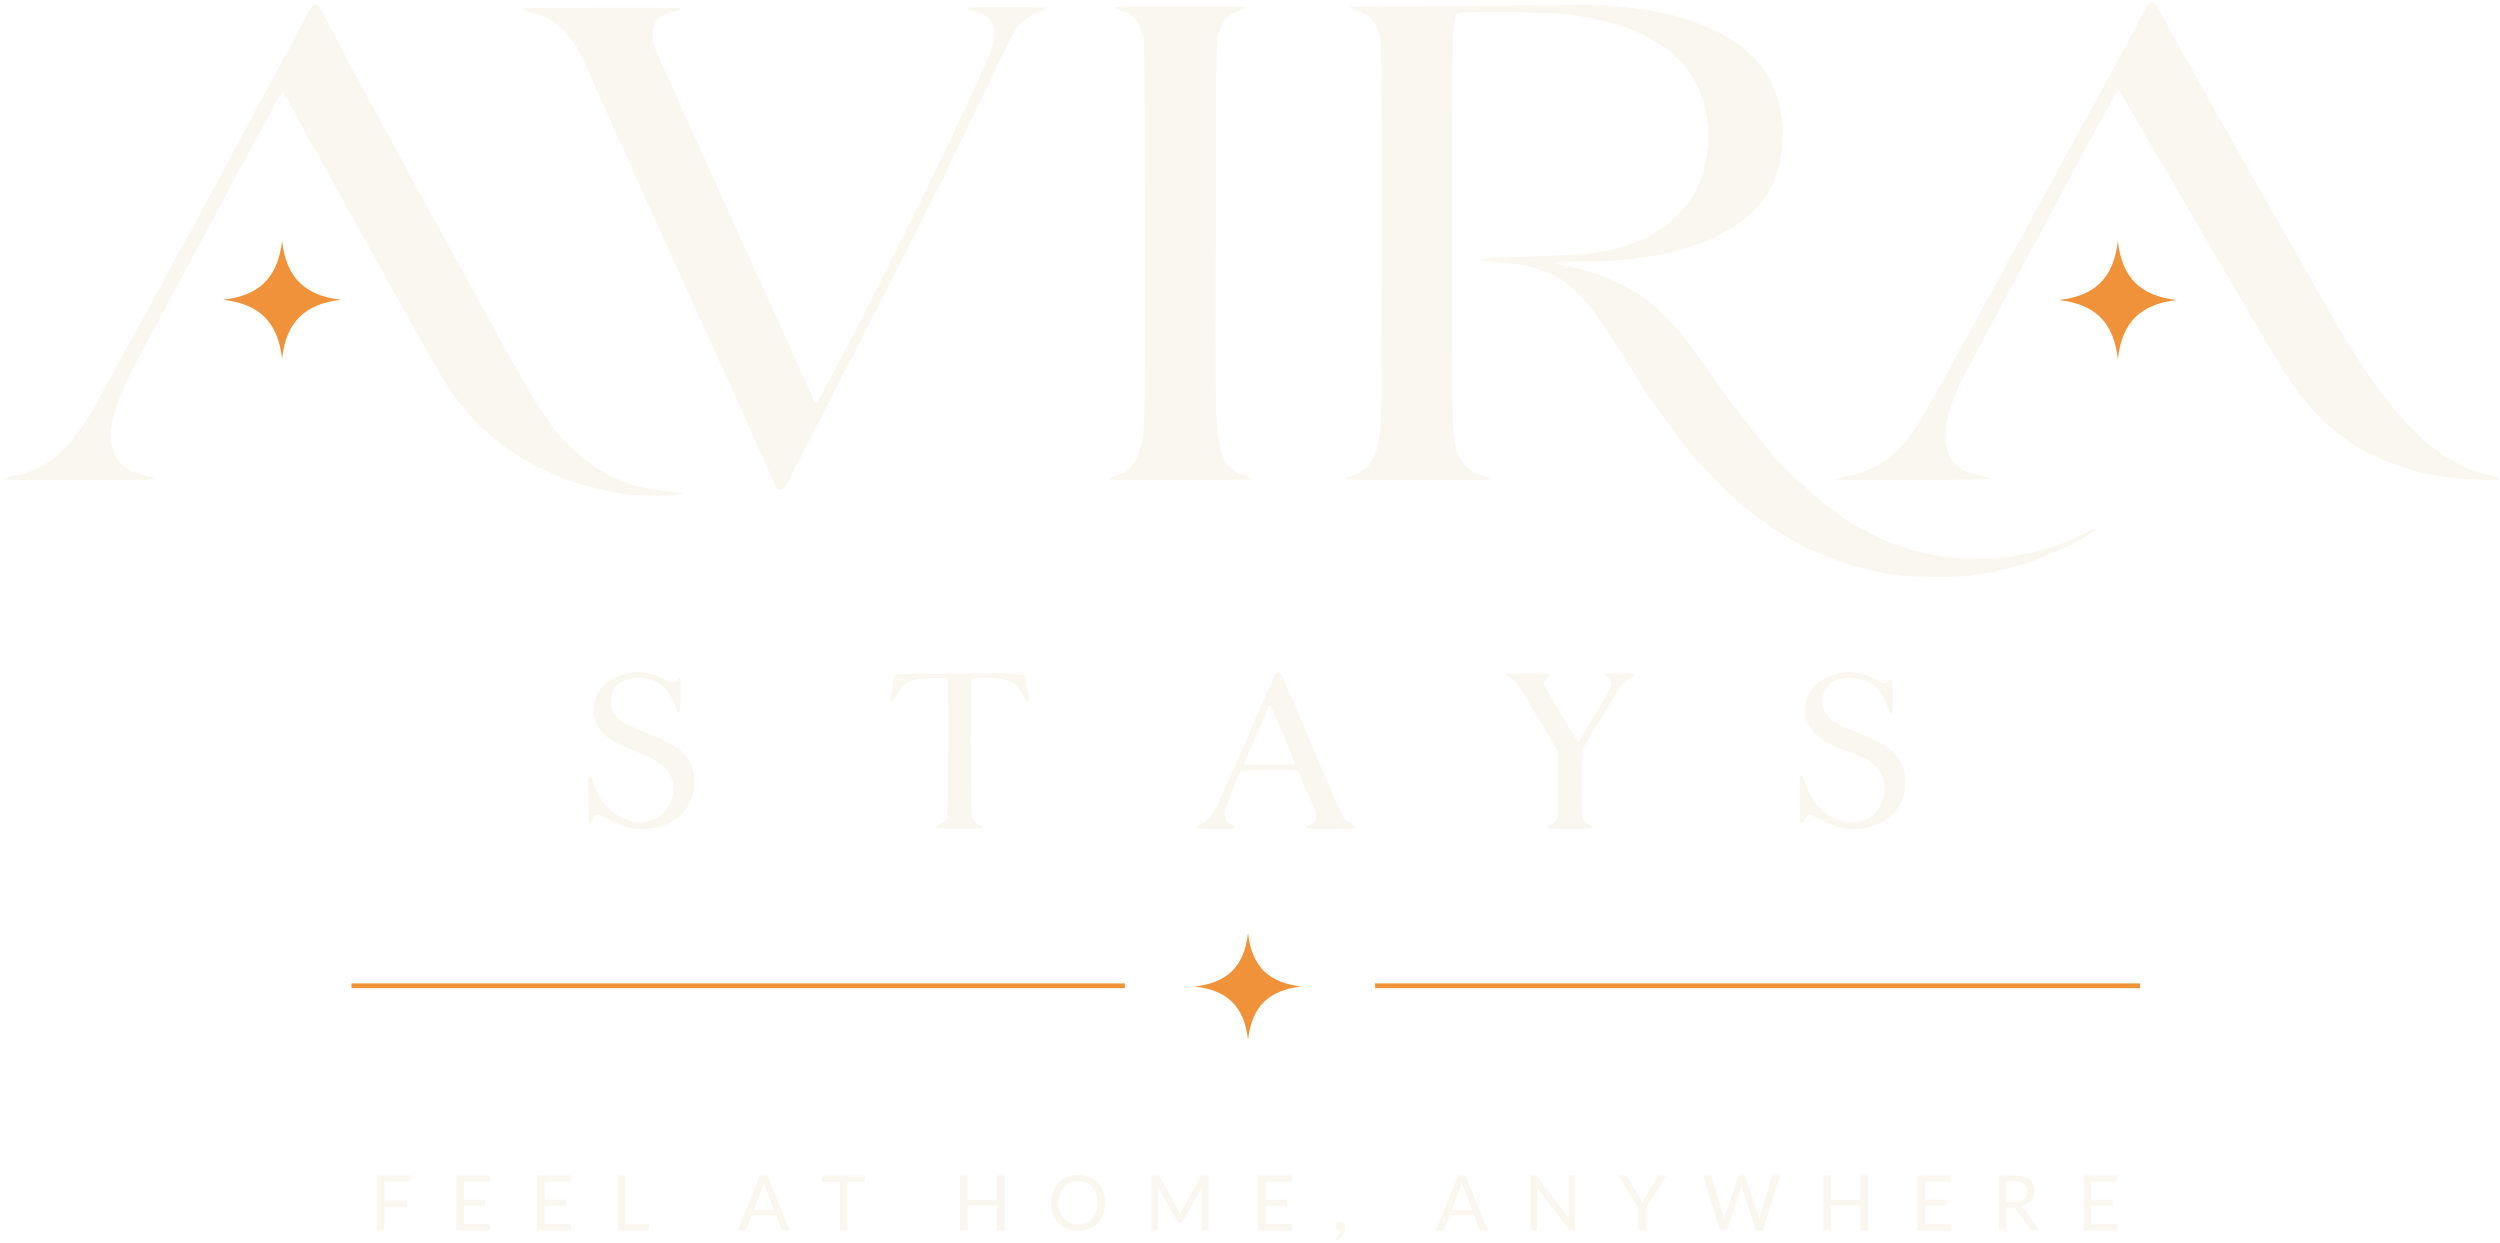
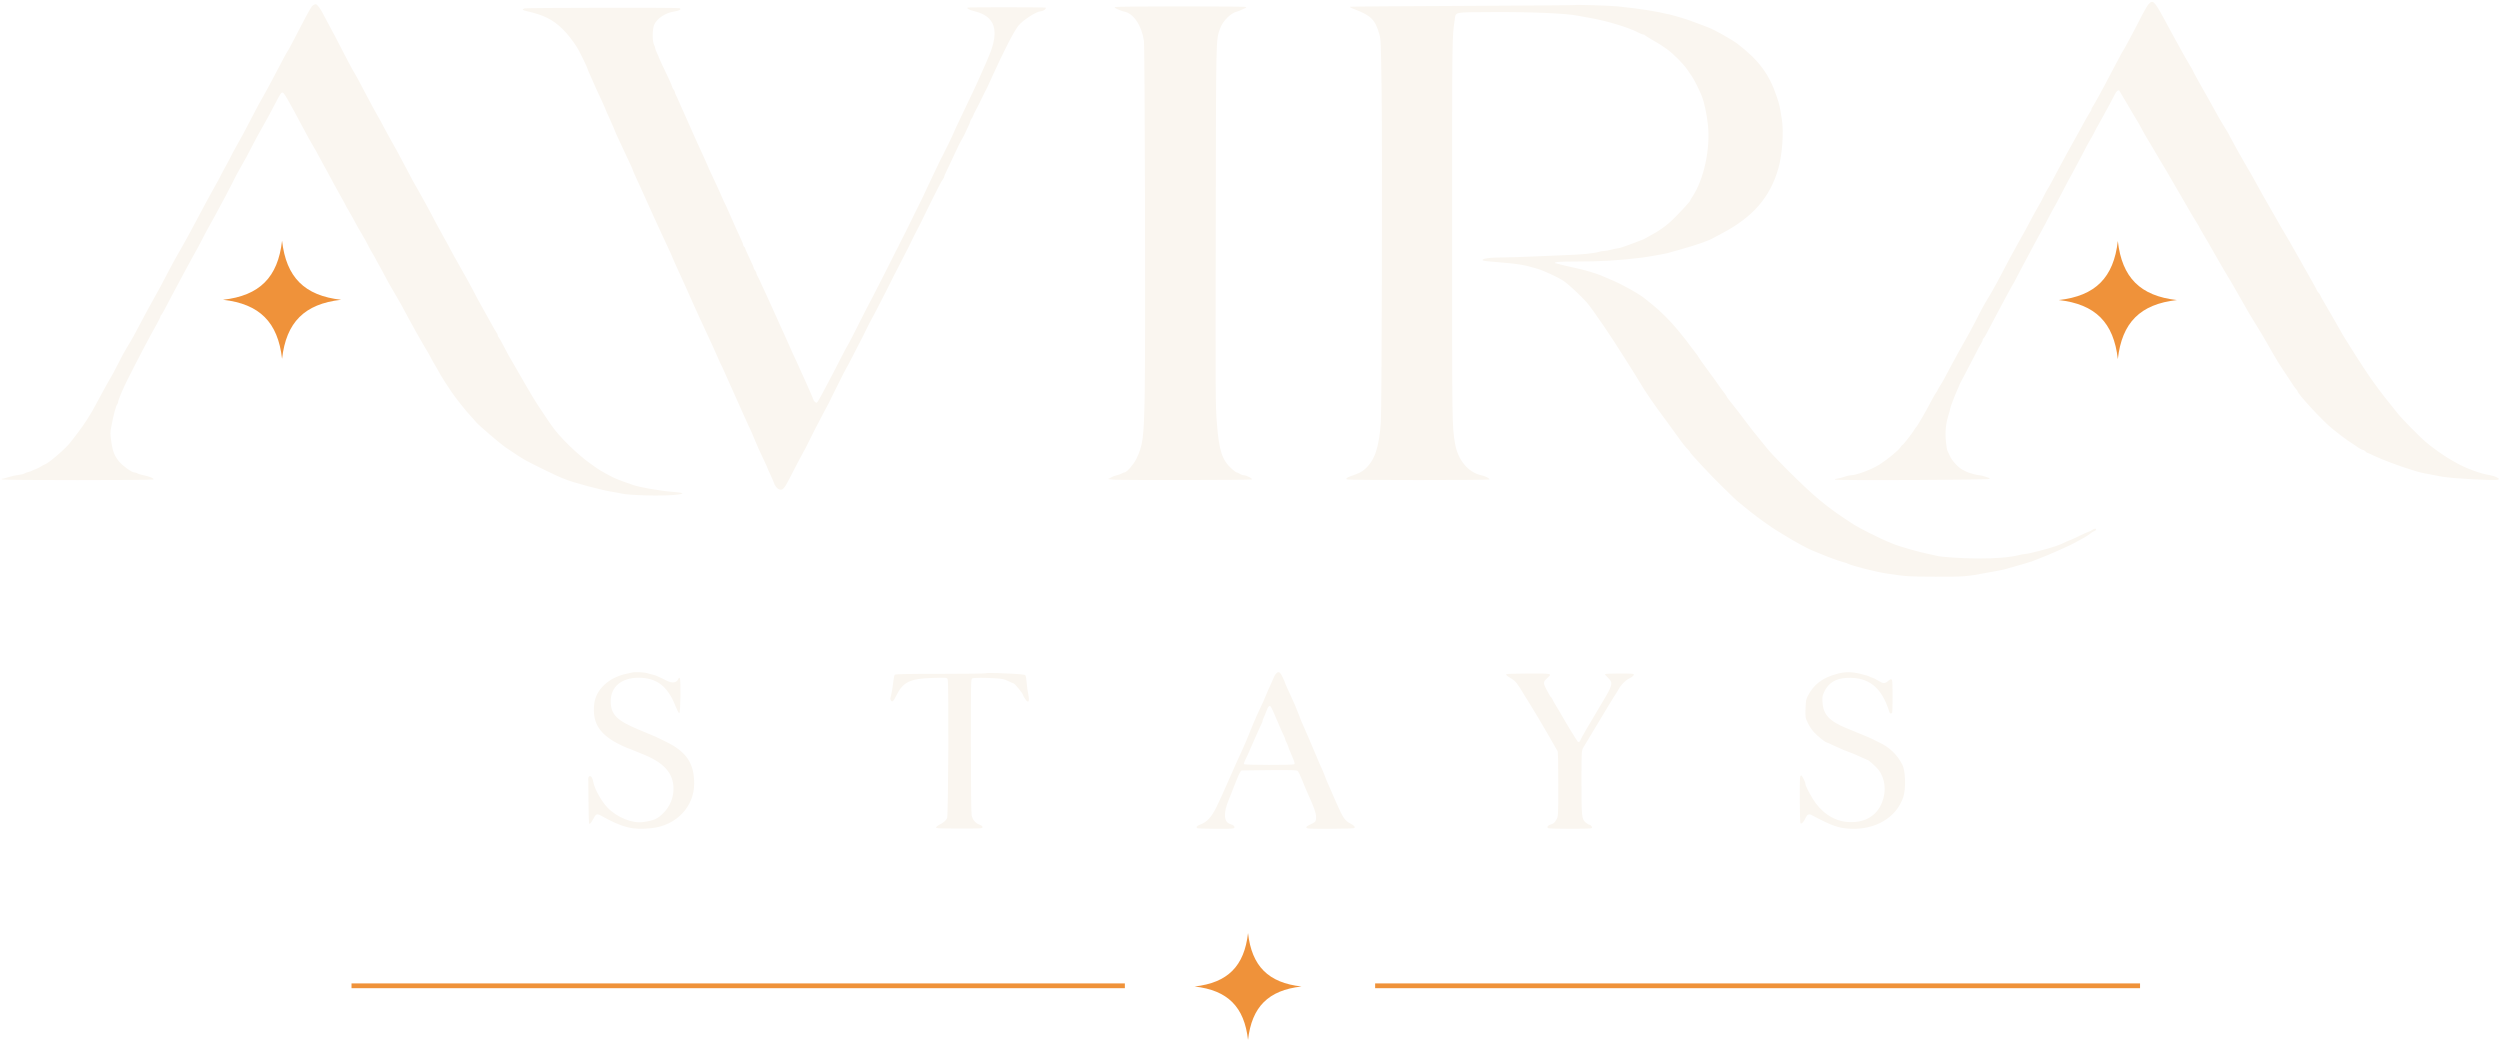
- <svg xmlns="http://www.w3.org/2000/svg" viewBox="183 440 889 442" role="img" aria-label="Avira Stays — feel at home, anywhere">
+ <svg xmlns="http://www.w3.org/2000/svg" viewBox="183 440 889 371" role="img" aria-label="Avira Stays">
  <g fill="#FAF6F0">
    <g transform="translate(170,425) scale(0.25)">
      <g transform="translate(0,960) scale(0.1,-0.1)">
        <path d="M31082 8941 c-15 -16 -54 -81 -87 -145 -33 -64 -74 -143 -90 -174 -17 -31 -61 -115 -99 -187 -38 -71 -76 -141 -86 -155 -9 -14 -24 -38 -32 -55 -21 -42 -93 -176 -138 -260 -21 -38 -66 -124 -100 -190 -35 -66 -67 -125 -71 -131 -5 -6 -25 -42 -45 -80 -20 -38 -43 -76 -50 -85 -8 -8 -14 -22 -14 -31 0 -8 -8 -26 -18 -39 -17 -21 -110 -186 -164 -289 -10 -19 -29 -53 -42 -75 -12 -22 -40 -71 -61 -110 -21 -38 -50 -91 -64 -116 -41 -74 -161 -297 -208 -388 -25 -47 -52 -96 -62 -110 -10 -14 -35 -60 -55 -101 -21 -41 -42 -82 -46 -90 -37 -62 -131 -232 -147 -265 -22 -46 -48 -93 -203 -370 -61 -110 -127 -231 -146 -270 -19 -38 -47 -92 -63 -120 -15 -27 -49 -90 -75 -140 -42 -79 -118 -209 -165 -285 -19 -30 -51 -92 -134 -255 -33 -66 -103 -194 -155 -285 -52 -91 -135 -241 -185 -335 -118 -224 -123 -232 -157 -285 -16 -25 -35 -56 -40 -70 -6 -14 -17 -32 -25 -40 -7 -8 -43 -73 -80 -143 -65 -126 -188 -336 -203 -347 -4 -3 -14 -17 -22 -32 -26 -45 -160 -218 -170 -218 -5 0 -15 -11 -22 -24 -25 -45 -181 -175 -303 -253 -113 -72 -331 -153 -409 -153 -17 0 -54 -9 -82 -19 -28 -11 -75 -23 -104 -27 -37 -5 -48 -9 -37 -16 26 -14 2190 -5 2195 10 2 6 2 12 0 12 -2 0 -28 9 -58 20 -30 11 -68 20 -85 20 -31 0 -155 34 -190 53 -11 6 -33 17 -49 25 -61 31 -152 130 -180 195 -15 34 -32 71 -38 81 -5 11 -15 71 -20 134 -12 134 -1 245 37 367 14 44 25 86 25 94 0 17 72 203 106 277 13 28 24 54 24 58 0 4 29 60 65 126 36 66 102 193 147 282 45 90 90 174 100 187 10 13 18 32 18 41 0 10 7 23 15 30 9 7 26 34 38 59 23 45 85 163 164 311 22 41 78 145 123 230 46 85 94 172 107 192 12 21 23 40 23 43 0 3 37 73 82 157 104 193 109 203 190 356 37 70 85 159 107 197 22 39 59 108 82 155 24 47 53 101 64 120 12 19 53 94 90 165 135 258 154 295 198 372 24 43 84 155 132 248 48 94 97 186 109 205 33 54 54 92 71 128 8 18 36 70 62 115 25 45 54 98 65 117 10 19 46 85 79 145 33 61 69 129 80 152 22 48 53 71 66 51 4 -7 14 -25 23 -40 8 -15 51 -87 95 -160 44 -73 82 -137 84 -143 2 -5 18 -32 36 -60 18 -27 50 -84 72 -126 22 -41 47 -86 55 -100 8 -13 48 -80 89 -149 41 -69 78 -132 84 -142 5 -9 29 -49 53 -90 24 -40 57 -95 74 -123 17 -27 99 -169 183 -315 168 -293 238 -411 266 -452 11 -15 19 -30 19 -33 0 -4 26 -50 58 -103 77 -130 76 -129 203 -352 61 -107 125 -217 143 -245 17 -27 36 -57 41 -67 6 -9 66 -115 135 -235 69 -120 129 -226 135 -236 5 -9 40 -66 76 -125 92 -149 120 -196 169 -282 164 -288 164 -286 309 -503 25 -38 55 -84 67 -103 11 -19 30 -44 42 -57 12 -13 22 -27 22 -31 0 -37 376 -443 495 -534 33 -25 85 -67 116 -92 51 -40 116 -86 259 -180 25 -16 52 -30 61 -30 9 0 24 -9 34 -20 10 -11 22 -20 26 -20 5 0 56 -22 113 -50 98 -47 358 -144 491 -184 33 -10 72 -23 88 -28 37 -14 161 -40 372 -78 148 -27 751 -59 794 -43 24 10 24 10 -12 32 -20 12 -63 26 -94 31 -137 20 -354 100 -493 181 -8 5 -28 16 -45 25 -112 62 -291 188 -395 279 -76 66 -323 317 -370 376 -25 30 -90 111 -145 180 -55 69 -120 153 -145 188 -25 35 -54 75 -66 90 -23 28 -217 318 -249 372 -24 39 -23 38 -105 167 -74 116 -74 116 -194 329 -49 87 -118 206 -153 264 -35 59 -63 111 -63 116 0 6 -9 18 -20 28 -11 10 -20 22 -20 26 0 5 -35 71 -78 146 -43 76 -112 198 -153 271 -41 73 -84 149 -96 170 -13 20 -28 48 -35 62 -7 14 -37 66 -67 115 -30 50 -63 107 -75 127 -26 46 -204 358 -216 378 -4 8 -26 47 -49 85 -22 39 -57 102 -78 141 -42 79 -105 190 -190 334 -56 95 -188 333 -211 380 -6 14 -17 34 -24 45 -75 121 -142 235 -184 314 -29 55 -162 293 -174 311 -27 44 -140 250 -140 257 0 4 -11 23 -23 42 -22 33 -142 244 -199 351 -14 25 -39 72 -58 105 -18 33 -75 139 -127 235 -140 258 -161 277 -221 211z M4973 8925 c-23 -16 -53 -68 -161 -275 -38 -74 -89 -171 -112 -215 -24 -44 -50 -93 -58 -110 -8 -16 -20 -37 -27 -45 -7 -8 -50 -87 -96 -175 -46 -88 -98 -187 -116 -220 -18 -33 -45 -85 -61 -115 -16 -30 -47 -86 -69 -125 -67 -117 -93 -164 -173 -320 -105 -202 -124 -238 -213 -396 -42 -75 -77 -139 -77 -143 0 -3 -36 -71 -80 -151 -44 -80 -80 -148 -80 -151 0 -3 -37 -71 -83 -152 -45 -81 -88 -158 -95 -172 -7 -14 -25 -47 -40 -75 -15 -27 -74 -138 -131 -245 -88 -166 -154 -287 -191 -350 -70 -120 -131 -230 -181 -326 -101 -195 -142 -271 -236 -439 -50 -88 -123 -224 -164 -302 -100 -192 -121 -230 -211 -378 -30 -49 -78 -139 -108 -200 -47 -96 -104 -200 -175 -320 -11 -19 -56 -101 -99 -182 -106 -197 -107 -199 -177 -310 -33 -53 -95 -141 -137 -195 -42 -54 -86 -111 -98 -127 -58 -81 -309 -298 -364 -316 -12 -4 -38 -18 -57 -30 -18 -13 -51 -29 -71 -36 -20 -7 -46 -18 -57 -25 -11 -6 -36 -15 -55 -19 -19 -4 -44 -13 -55 -21 -11 -7 -49 -16 -85 -20 -36 -4 -98 -17 -138 -30 -40 -13 -80 -24 -90 -24 -15 0 -15 -2 -2 -10 19 -12 2131 -12 2151 0 18 12 -59 45 -143 61 -35 7 -72 18 -83 26 -11 7 -31 13 -45 13 -35 0 -160 90 -214 153 -66 78 -94 147 -113 286 -16 114 -16 125 1 218 28 154 67 298 85 316 6 6 11 19 11 28 0 27 65 183 134 319 141 282 321 623 422 802 24 42 44 83 44 91 0 8 6 20 13 26 8 6 40 61 71 123 32 62 69 133 83 158 32 59 119 220 155 290 16 30 40 75 54 100 14 25 45 81 68 125 24 44 52 94 62 112 11 17 50 91 88 165 37 73 79 151 92 173 12 22 26 47 30 55 4 8 30 55 58 104 53 93 265 495 292 555 8 18 40 75 69 127 68 117 118 210 186 344 29 58 93 175 142 260 49 84 122 220 163 301 41 80 82 154 92 163 30 26 35 18 177 -239 39 -71 105 -193 145 -270 40 -77 99 -183 131 -236 31 -52 64 -111 73 -130 9 -19 32 -61 51 -94 19 -33 52 -94 74 -135 50 -96 228 -420 241 -440 6 -8 18 -31 26 -50 9 -19 24 -46 34 -60 9 -14 40 -68 68 -120 56 -107 99 -181 144 -255 17 -27 52 -92 78 -143 26 -51 52 -98 58 -105 5 -6 28 -48 51 -91 23 -44 45 -84 50 -90 4 -6 38 -69 76 -141 37 -71 76 -142 86 -156 10 -15 23 -37 29 -50 6 -13 24 -44 40 -69 28 -45 109 -189 181 -327 62 -116 177 -321 239 -424 32 -53 66 -111 75 -130 8 -19 26 -50 38 -70 29 -49 85 -145 108 -189 19 -35 70 -113 160 -247 57 -83 196 -259 266 -333 28 -30 61 -67 72 -82 31 -39 342 -306 417 -358 110 -76 239 -160 289 -187 108 -60 507 -253 521 -253 3 0 20 -6 37 -14 104 -47 548 -165 700 -186 39 -6 88 -15 107 -20 97 -25 553 -38 749 -20 166 15 154 31 -34 45 -166 12 -488 70 -560 100 -16 7 -55 20 -85 30 -57 18 -184 69 -210 85 -8 5 -46 25 -85 45 -38 20 -95 54 -125 75 -30 22 -66 48 -80 57 -189 130 -464 399 -569 557 -9 13 -34 50 -56 81 -22 32 -49 72 -60 90 -11 18 -35 55 -54 81 -18 27 -60 92 -91 144 -49 81 -90 151 -230 395 -9 17 -32 56 -51 88 -69 117 -78 134 -135 245 -32 62 -64 118 -71 124 -7 6 -13 18 -13 28 0 9 -8 28 -18 41 -10 13 -34 53 -53 89 -20 36 -69 124 -109 195 -81 143 -151 272 -175 323 -9 18 -35 68 -59 110 -210 372 -266 473 -266 477 0 3 -29 56 -64 118 -69 121 -172 312 -212 392 -14 28 -38 73 -54 100 -15 28 -39 70 -52 95 -14 25 -47 83 -73 130 -61 105 -72 125 -124 225 -23 44 -68 130 -101 190 -33 61 -70 130 -83 155 -13 25 -42 78 -66 118 -24 41 -61 108 -83 150 -67 128 -87 165 -118 217 -16 28 -48 86 -72 130 -23 44 -59 112 -80 150 -21 39 -51 95 -66 125 -73 137 -104 196 -112 205 -12 15 -156 286 -218 410 -30 61 -83 160 -116 220 -34 61 -77 142 -96 180 -44 91 -97 165 -119 165 -9 0 -26 -7 -38 -15z M22920 8928 c-3 -3 -719 -8 -1591 -12 -873 -3 -1594 -9 -1604 -12 -11 -5 8 -16 62 -36 235 -89 295 -149 354 -359 20 -70 21 -112 31 -789 11 -830 3 -4544 -11 -4730 -26 -359 -87 -538 -226 -662 -46 -41 -83 -60 -207 -103 -52 -18 -68 -33 -48 -45 18 -11 2018 -11 2025 0 8 14 -55 47 -115 60 -189 40 -337 221 -375 460 -41 256 -40 207 -40 3025 0 2787 -1 2741 37 2992 17 117 -27 108 527 111 559 4 1060 -18 1226 -52 39 -8 115 -22 170 -31 223 -37 553 -136 682 -205 30 -16 64 -30 74 -30 10 0 20 -4 23 -9 3 -5 50 -34 103 -65 132 -76 127 -74 213 -135 96 -68 243 -218 297 -301 23 -36 50 -76 61 -90 25 -33 114 -211 140 -280 34 -88 69 -254 85 -400 38 -342 -55 -778 -219 -1026 -19 -28 -34 -55 -34 -60 -1 -13 -193 -219 -277 -296 -80 -73 -171 -136 -277 -192 -38 -20 -74 -40 -80 -45 -6 -5 -29 -16 -51 -24 -22 -9 -101 -38 -175 -66 -74 -28 -144 -51 -156 -51 -11 0 -56 -9 -99 -20 -43 -11 -92 -20 -108 -20 -17 0 -44 -4 -61 -9 -83 -26 -249 -42 -508 -51 -156 -6 -373 -15 -483 -20 -110 -6 -270 -10 -355 -11 -224 0 -345 -17 -317 -45 3 -4 82 -13 174 -20 328 -26 411 -40 598 -96 103 -31 301 -124 378 -176 74 -51 245 -211 329 -306 78 -89 364 -510 534 -784 21 -35 50 -80 63 -100 31 -47 155 -246 181 -292 27 -46 62 -100 132 -202 85 -123 83 -119 223 -309 72 -97 148 -202 170 -234 49 -71 106 -142 140 -175 14 -14 25 -29 25 -33 0 -14 297 -332 437 -468 75 -74 155 -152 178 -174 22 -22 65 -60 96 -85 31 -25 98 -79 150 -121 100 -81 321 -238 379 -270 19 -11 67 -40 105 -64 130 -82 338 -195 405 -220 19 -8 69 -28 110 -45 41 -17 93 -38 115 -46 112 -42 183 -66 215 -73 19 -4 44 -12 55 -19 56 -30 402 -118 565 -142 267 -40 297 -42 680 -43 407 -1 439 1 725 55 61 11 142 26 180 33 39 7 84 17 100 23 17 5 59 17 95 27 87 23 260 75 285 85 11 5 73 29 137 54 64 25 150 61 190 80 40 19 105 48 143 64 39 17 90 42 115 56 25 14 63 35 85 46 55 28 136 78 160 100 11 10 30 21 42 24 11 4 24 13 27 21 8 22 -27 19 -57 -5 -14 -11 -31 -20 -39 -20 -7 0 -68 -27 -136 -60 -67 -33 -125 -60 -129 -60 -5 0 -28 -10 -53 -21 -68 -33 -100 -47 -150 -64 -107 -39 -403 -115 -445 -115 -17 0 -58 -7 -90 -16 -123 -32 -330 -49 -585 -48 -221 1 -540 22 -580 38 -8 3 -49 12 -90 20 -131 24 -451 114 -535 151 -16 7 -55 23 -85 35 -97 40 -403 194 -465 234 -402 260 -548 381 -965 796 -114 113 -240 247 -281 299 -41 51 -99 123 -129 160 -31 36 -64 78 -75 92 -22 29 -136 179 -208 274 -25 33 -55 71 -67 85 -56 68 -90 113 -90 120 0 4 -15 26 -32 49 -18 22 -53 70 -78 106 -25 37 -97 137 -161 223 -64 86 -122 168 -129 182 -7 14 -24 39 -38 55 -13 17 -54 71 -91 120 -36 50 -74 99 -84 110 -10 11 -50 60 -90 110 -91 112 -247 268 -351 350 -45 35 -88 70 -97 78 -73 65 -324 207 -489 276 -69 29 -138 59 -155 66 -37 17 -220 73 -278 85 -107 22 -362 83 -367 87 -18 17 61 23 295 23 360 0 603 15 935 55 71 8 336 55 370 65 19 5 107 30 195 55 212 59 400 125 453 159 8 4 62 33 120 64 446 232 694 519 810 937 53 189 75 504 48 680 -28 183 -33 209 -74 332 -107 319 -256 519 -557 749 -79 60 -322 197 -405 229 -19 7 -60 23 -90 35 -30 12 -75 28 -100 37 -25 8 -58 21 -75 28 -30 13 -218 70 -285 86 -205 50 -442 87 -760 119 -108 11 -592 25 -600 18z M16385 8900 c-17 -7 -12 -12 35 -33 30 -14 71 -28 90 -32 131 -24 246 -192 281 -412 14 -90 24 -4399 11 -5053 -12 -603 -25 -706 -120 -900 -37 -76 -137 -190 -167 -190 -9 0 -26 -7 -38 -14 -12 -8 -44 -20 -72 -26 -27 -6 -61 -19 -75 -28 -14 -9 -34 -20 -45 -23 -11 -3 25 -9 80 -12 137 -8 1935 -6 1959 3 24 8 -73 60 -113 60 -15 0 -39 9 -56 20 -16 11 -36 20 -44 20 -7 0 -36 21 -65 46 -144 130 -186 257 -217 654 -20 260 -20 317 -16 2795 4 2764 2 2649 61 2818 38 108 150 221 242 243 16 4 40 13 54 20 14 8 38 18 53 24 16 5 25 15 22 20 -8 13 -1828 12 -1860 0z M14286 8892 c-28 -6 26 -36 94 -52 295 -69 361 -275 205 -640 -20 -47 -39 -92 -42 -100 -3 -8 -24 -53 -45 -100 -22 -47 -49 -107 -60 -135 -11 -27 -51 -115 -90 -195 -38 -80 -78 -163 -88 -185 -10 -22 -52 -111 -94 -198 -42 -87 -76 -161 -76 -165 0 -8 -155 -328 -170 -352 -5 -8 -16 -28 -24 -45 -7 -16 -46 -97 -86 -180 -39 -82 -85 -179 -102 -215 -64 -139 -82 -176 -95 -200 -7 -14 -43 -86 -79 -160 -91 -188 -193 -392 -204 -410 -5 -8 -16 -31 -25 -50 -8 -19 -19 -42 -25 -50 -5 -8 -25 -46 -43 -85 -37 -76 -251 -496 -307 -604 -70 -132 -99 -188 -143 -276 -99 -199 -208 -410 -217 -420 -5 -6 -49 -89 -98 -185 -83 -163 -156 -303 -192 -368 -8 -15 -42 -78 -74 -140 -32 -62 -64 -112 -71 -112 -13 0 -45 32 -45 44 0 11 -166 385 -259 585 -4 9 -19 41 -34 71 -14 30 -40 89 -57 130 -18 41 -50 113 -72 160 -22 47 -87 189 -143 317 -57 127 -108 240 -114 250 -5 10 -31 65 -57 123 -25 58 -53 114 -60 125 -8 11 -14 27 -14 36 0 9 -9 28 -20 42 -11 14 -20 30 -20 37 0 10 -13 41 -91 206 -16 33 -29 65 -29 71 0 6 -7 16 -15 23 -8 7 -15 20 -15 29 0 10 -20 58 -43 107 -24 49 -81 175 -126 279 -45 105 -86 197 -92 205 -5 8 -12 22 -15 30 -33 76 -80 182 -119 265 -95 202 -105 223 -105 228 0 3 -21 50 -46 104 -26 54 -64 138 -86 188 -22 49 -50 112 -63 140 -13 27 -49 109 -80 180 -31 72 -60 138 -66 148 -5 10 -30 64 -54 120 -24 56 -50 116 -59 132 -9 17 -16 36 -16 43 0 8 -9 25 -20 39 -11 14 -20 32 -20 40 0 7 -23 62 -51 121 -28 59 -70 149 -95 200 -24 51 -44 96 -44 100 0 4 -12 30 -25 57 -14 28 -25 58 -25 68 0 10 -8 32 -17 50 -27 51 -25 228 4 289 40 86 159 165 277 183 79 12 117 35 80 49 -24 9 -2166 6 -2200 -3 -44 -11 -35 -25 26 -39 247 -56 372 -119 511 -254 73 -71 154 -176 213 -272 35 -59 146 -287 146 -302 0 -4 8 -26 19 -48 10 -23 35 -79 56 -126 43 -100 57 -130 123 -270 27 -58 53 -116 57 -130 4 -14 28 -68 53 -120 24 -52 50 -111 58 -132 7 -20 24 -60 37 -90 14 -29 55 -118 92 -198 37 -80 85 -182 106 -227 22 -46 39 -86 39 -89 0 -4 9 -28 21 -53 12 -25 29 -64 39 -86 10 -22 34 -74 53 -115 42 -91 86 -188 97 -215 17 -41 165 -364 217 -475 30 -63 63 -133 72 -155 10 -22 30 -66 45 -97 14 -31 26 -59 26 -62 0 -3 16 -40 36 -83 83 -180 167 -366 243 -538 34 -77 74 -165 88 -195 14 -30 34 -73 44 -95 24 -54 114 -248 144 -310 13 -27 47 -104 76 -170 28 -66 55 -124 59 -130 4 -5 22 -44 40 -85 18 -41 45 -102 60 -135 15 -33 53 -118 85 -190 75 -170 86 -195 130 -290 34 -74 45 -100 74 -165 6 -14 15 -32 20 -40 5 -8 30 -67 56 -130 55 -134 70 -166 142 -317 29 -61 53 -114 53 -118 0 -3 17 -43 39 -88 21 -45 41 -93 46 -107 14 -46 45 -88 76 -100 46 -20 75 8 140 136 125 243 161 312 193 369 19 33 40 71 46 85 30 66 218 434 256 501 45 81 55 99 210 414 54 110 106 212 117 227 10 16 63 117 118 225 55 109 105 205 110 213 5 8 29 58 54 110 25 52 61 122 80 155 19 33 69 128 110 210 42 83 83 161 90 175 8 14 32 61 53 105 21 44 78 157 127 250 48 94 94 184 102 200 8 17 19 37 24 45 5 8 15 29 22 45 9 24 123 250 158 314 4 9 72 147 150 306 78 160 153 303 166 318 12 16 23 35 23 43 0 8 11 35 24 61 13 27 35 73 49 103 14 30 44 93 66 140 22 47 49 106 61 130 11 25 36 72 55 105 20 33 38 68 42 78 3 10 21 49 39 85 19 37 34 74 34 83 0 9 8 27 19 40 10 13 22 35 26 49 4 14 11 30 15 35 7 8 112 217 148 295 7 14 16 32 21 40 8 14 25 49 88 190 169 371 307 639 371 717 66 80 258 203 317 203 32 0 80 34 70 51 -5 7 -1076 8 -1109 1z" />
      </g>
    </g>
    <g transform="translate(380,668) scale(0.25)">
      <g transform="translate(0,320) scale(0.1,-0.1)">
        <path d="M1115 2755 c-5 -1 -46 -11 -90 -20 -251 -55 -431 -226 -453 -430 -30 -277 80 -442 391 -589 54 -25 103 -46 108 -46 4 0 28 -9 51 -20 24 -10 75 -31 113 -46 324 -124 465 -277 465 -504 0 -130 -52 -253 -144 -345 -86 -85 -130 -105 -289 -128 -153 -23 -375 68 -508 208 -83 87 -177 254 -198 353 -14 69 -27 92 -51 92 -19 0 -26 -23 -22 -70 1 -8 2 -147 3 -308 1 -161 5 -294 8 -297 13 -8 30 11 58 64 40 77 52 82 116 47 305 -170 446 -204 713 -176 353 37 608 304 608 635 0 285 -108 449 -390 589 -77 38 -148 73 -159 77 -11 4 -58 24 -105 44 -47 20 -107 45 -135 57 -310 128 -395 213 -398 397 -4 208 149 340 394 341 258 0 415 -119 526 -400 24 -60 47 -105 55 -105 18 0 25 483 7 499 -8 8 -13 7 -17 -3 -23 -64 -86 -76 -171 -32 -106 54 -166 80 -201 86 -19 4 -54 13 -78 21 -37 12 -178 18 -207 9z M10271 2738 c-12 -12 -24 -31 -27 -42 -4 -12 -26 -61 -49 -111 -24 -49 -53 -117 -66 -150 -12 -33 -51 -121 -87 -195 -55 -115 -117 -261 -192 -450 -10 -25 -32 -74 -48 -110 -34 -76 -87 -192 -107 -235 -7 -16 -32 -73 -55 -125 -131 -297 -166 -375 -212 -470 -76 -155 -139 -224 -242 -261 -41 -15 -57 -36 -36 -49 7 -5 127 -8 267 -9 216 -1 255 2 260 14 8 22 -11 40 -56 53 -96 29 -103 156 -21 352 18 41 36 89 42 105 6 17 16 44 23 60 8 17 26 62 40 100 38 96 63 145 78 146 6 1 184 3 394 5 347 2 384 1 402 -14 11 -9 40 -69 65 -133 25 -64 60 -147 77 -185 91 -200 119 -278 119 -335 0 -64 -7 -72 -87 -109 -58 -26 -67 -44 -28 -54 35 -9 641 -5 656 5 21 12 2 37 -49 63 -83 42 -110 82 -208 306 -20 47 -48 110 -61 140 -42 95 -51 113 -77 176 -14 34 -26 65 -26 68 0 4 -12 33 -26 64 -45 100 -52 115 -105 242 -44 107 -128 301 -174 405 -23 51 -38 88 -55 135 -37 99 -93 230 -137 320 -25 52 -52 113 -60 135 -20 58 -54 127 -71 148 -20 23 -37 22 -61 -5z m-64 -489 c7 -13 21 -44 32 -69 100 -234 124 -290 141 -322 11 -20 20 -43 20 -50 0 -7 9 -30 20 -51 11 -20 20 -42 20 -47 0 -6 23 -65 52 -131 42 -99 49 -122 37 -130 -22 -13 -706 -12 -715 2 -4 6 7 39 25 73 17 33 45 95 62 136 17 41 46 108 65 149 19 40 45 98 58 130 14 31 31 70 40 86 9 17 16 37 16 45 0 8 7 29 16 45 9 17 25 54 35 84 30 86 51 100 76 50z M18250 2735 c-208 -56 -331 -149 -416 -315 -25 -50 -28 -67 -32 -180 -4 -126 -4 -126 32 -202 20 -43 59 -102 89 -134 49 -54 161 -144 179 -144 4 0 54 -22 110 -49 90 -43 168 -75 273 -113 17 -6 67 -29 112 -50 46 -21 85 -38 88 -38 14 0 123 -98 153 -137 97 -127 117 -304 52 -467 -81 -203 -264 -301 -510 -276 -188 20 -364 142 -477 331 -66 110 -103 186 -103 210 0 24 -47 119 -59 119 -5 0 -12 -7 -15 -16 -10 -27 -7 -648 4 -664 12 -18 48 21 76 82 20 44 44 55 82 35 290 -154 380 -186 547 -195 360 -18 657 157 756 447 41 118 34 376 -13 466 -73 142 -184 248 -330 315 -24 11 -50 24 -58 29 -27 17 -114 55 -405 173 -246 101 -332 194 -342 373 -4 73 -2 86 25 145 59 127 163 191 325 198 309 13 495 -137 601 -485 8 -26 31 -30 40 -7 8 20 8 422 0 452 -8 28 -19 28 -56 -3 -49 -42 -69 -41 -144 4 -37 23 -74 41 -81 41 -8 0 -24 6 -36 14 -12 8 -70 26 -128 40 -132 32 -223 33 -339 1z M6137 2743 c-5 -4 -294 -8 -642 -8 -497 0 -637 -3 -647 -13 -7 -7 -15 -43 -19 -80 -7 -73 -34 -228 -44 -252 -3 -9 1 -24 9 -35 19 -26 34 -12 75 71 95 193 195 242 518 251 202 6 202 6 213 -22 17 -44 9 -1930 -8 -1971 -14 -34 -54 -68 -117 -99 -22 -11 -40 -27 -40 -35 0 -13 43 -15 330 -15 322 0 330 0 330 20 0 14 -12 24 -45 36 -56 21 -96 68 -109 131 -7 32 -11 371 -11 993 0 923 0 945 19 955 22 11 186 12 342 1 89 -6 115 -12 171 -39 37 -18 70 -32 74 -32 16 0 134 -144 134 -163 0 -5 12 -29 28 -53 50 -79 71 -48 47 67 -9 41 -19 114 -22 162 -4 53 -11 94 -19 102 -14 13 -84 19 -399 31 -88 3 -164 2 -168 -3z M13545 2730 c-7 -11 7 -23 74 -63 56 -33 85 -69 176 -222 22 -37 69 -112 104 -168 35 -56 86 -140 113 -187 60 -105 57 -98 114 -195 66 -113 84 -144 112 -195 13 -25 29 -51 35 -59 9 -10 12 -142 12 -475 0 -461 0 -461 -30 -510 -24 -39 -39 -52 -69 -60 -46 -13 -69 -41 -46 -56 19 -12 600 -12 620 0 16 10 -12 50 -36 50 -7 0 -29 14 -48 30 -58 51 -61 78 -61 580 0 445 0 445 31 495 37 59 318 529 353 588 13 23 47 77 75 122 29 44 59 91 66 105 35 67 94 128 150 157 47 24 70 43 70 60 0 10 -40 13 -205 13 -135 0 -205 -4 -205 -10 0 -6 20 -30 45 -54 74 -72 67 -97 -108 -387 -159 -264 -287 -486 -287 -497 0 -15 -25 -32 -36 -24 -9 6 -176 279 -214 349 -8 16 -31 54 -50 86 -19 32 -45 74 -57 95 -13 20 -30 51 -38 69 -8 17 -19 34 -24 38 -10 6 -17 18 -70 119 -42 80 -40 99 14 148 76 70 83 68 -265 68 -170 -1 -312 -5 -315 -10z" />
      </g>
    </g>
  </g>
  <path fill="#EF923A" d="M283.30 525.60 C284.77 538.62 291.28 545.13 304.30 546.60 C291.28 548.07 284.77 554.58 283.30 567.60 C281.83 554.58 275.32 548.07 262.30 546.60 C275.32 545.13 281.83 538.62 283.30 525.60 Z" />
  <path fill="#EF923A" d="M936.10 525.70 C937.57 538.72 944.08 545.23 957.10 546.70 C944.08 548.17 937.57 554.68 936.10 567.70 C934.63 554.68 928.12 548.17 915.10 546.70 C928.12 545.23 934.63 538.72 936.10 525.70 Z" />
  <rect x="308" y="789.7" width="275" height="1.7" fill="#EF923A" />
  <rect x="672" y="789.7" width="272" height="1.7" fill="#EF923A" />
  <path fill="#EF923A" d="M626.80 771.80 C628.13 783.58 634.02 789.47 645.80 790.80 C634.02 792.13 628.13 798.02 626.80 809.80 C625.47 798.02 619.58 792.13 607.80 790.80 C619.58 789.47 625.47 783.58 626.80 771.80 Z" />
-   <path transform="translate(314.63,877.50)" fill="#FAF6F0" d="M14.383 -19.5V-17.35H5.021V-10.532H13.023V-8.382H5.021V0.0H2.368V-19.5Z M42.677 -19.5V-17.35H33.315V-10.873H40.894V-8.804H33.315V-2.15H42.677V0.0H30.661V-19.5Z M71.379 -19.5V-17.35H62.017V-10.873H69.596V-8.804H62.017V-2.15H71.379V0.0H59.363V-19.5Z M90.705 -2.218H99.142V0.0H88.065V-19.5H90.705Z M149.129 0.0H147.088Q146.734 0.0 146.517 -0.177Q146.299 -0.354 146.19 -0.626L144.366 -5.334H135.617L133.793 -0.626Q133.698 -0.381 133.467 -0.191Q133.235 0.0 132.895 0.0H130.854L138.651 -19.5H141.332ZM136.351 -7.239H143.632L140.57 -15.173Q140.271 -15.908 139.985 -17.01Q139.835 -16.452 139.692 -15.982Q139.549 -15.513 139.413 -15.159Z M175.967 -19.5V-17.282H169.666V0.0H167.026V-17.282H160.699V-19.5Z M225.587 0.0H222.933V-8.872H212.428V0.0H209.775V-19.5H212.428V-10.805H222.933V-19.5H225.587Z M261.351 -9.743Q261.351 -7.552 260.657 -5.722Q259.963 -3.892 258.698 -2.572Q257.432 -1.252 255.656 -0.524Q253.88 0.204 251.73 0.204Q249.58 0.204 247.811 -0.524Q246.042 -1.252 244.777 -2.572Q243.511 -3.892 242.817 -5.722Q242.123 -7.552 242.123 -9.743Q242.123 -11.934 242.817 -13.764Q243.511 -15.595 244.777 -16.921Q246.042 -18.248 247.811 -18.983Q249.58 -19.718 251.73 -19.718Q253.88 -19.718 255.656 -18.983Q257.432 -18.248 258.698 -16.921Q259.963 -15.595 260.657 -13.764Q261.351 -11.934 261.351 -9.743ZM258.643 -9.743Q258.643 -11.539 258.153 -12.968Q257.663 -14.397 256.765 -15.384Q255.867 -16.37 254.588 -16.901Q253.309 -17.432 251.73 -17.432Q250.165 -17.432 248.886 -16.901Q247.607 -16.37 246.702 -15.384Q245.797 -14.397 245.307 -12.968Q244.818 -11.539 244.818 -9.743Q244.818 -7.947 245.307 -6.525Q245.797 -5.103 246.702 -4.116Q247.607 -3.13 248.886 -2.606Q250.165 -2.082 251.73 -2.082Q253.309 -2.082 254.588 -2.606Q255.867 -3.13 256.765 -4.116Q257.663 -5.103 258.153 -6.525Q258.643 -7.947 258.643 -9.743Z M287.44 -7.049Q287.631 -6.722 287.774 -6.362Q287.917 -6.001 288.053 -5.634Q288.189 -6.015 288.338 -6.362Q288.488 -6.709 288.679 -7.062L295.278 -19.051Q295.455 -19.364 295.646 -19.432Q295.836 -19.5 296.19 -19.5H298.136V0.0H295.823V-14.329Q295.823 -14.615 295.836 -14.941Q295.85 -15.268 295.877 -15.608L289.196 -3.416Q288.855 -2.803 288.243 -2.803H287.862Q287.25 -2.803 286.91 -3.416L280.078 -15.649Q280.119 -15.295 280.14 -14.955Q280.16 -14.615 280.16 -14.329V0.0H277.847V-19.5H279.793Q280.146 -19.5 280.337 -19.432Q280.527 -19.364 280.704 -19.051L287.44 -7.049Z M327.79 -19.5V-17.35H318.428V-10.873H326.008V-8.804H318.428V-2.15H327.79V0.0H315.775V-19.5Z M343.388 -1.674Q343.388 -1.987 343.504 -2.266Q343.619 -2.545 343.83 -2.756Q344.041 -2.967 344.34 -3.089Q344.64 -3.211 344.994 -3.211Q345.402 -3.211 345.722 -3.062Q346.041 -2.912 346.252 -2.647Q346.463 -2.381 346.572 -2.034Q346.681 -1.687 346.681 -1.279Q346.681 -0.667 346.504 -0.007Q346.327 0.653 346.001 1.3Q345.674 1.946 345.191 2.558Q344.708 3.171 344.096 3.688L343.687 3.293Q343.51 3.13 343.51 2.912Q343.51 2.735 343.701 2.545Q343.837 2.395 344.048 2.143Q344.259 1.891 344.477 1.565Q344.694 1.238 344.878 0.844Q345.062 0.449 345.143 0.0H344.966Q344.613 0.0 344.327 -0.122Q344.041 -0.245 343.83 -0.469Q343.619 -0.694 343.504 -1Q343.388 -1.306 343.388 -1.674Z M397.322 0.0H395.28Q394.927 0.0 394.709 -0.177Q394.491 -0.354 394.382 -0.626L392.559 -5.334H383.809L381.986 -0.626Q381.89 -0.381 381.659 -0.191Q381.428 0.0 381.087 0.0H379.046L386.844 -19.5H389.524ZM384.544 -7.239H391.824L388.762 -15.173Q388.463 -15.908 388.177 -17.01Q388.027 -16.452 387.885 -15.982Q387.742 -15.513 387.606 -15.159Z M414.035 -19.5Q414.389 -19.5 414.559 -19.412Q414.729 -19.323 414.947 -19.051L426.241 -4.355Q426.2 -4.708 426.187 -5.042Q426.173 -5.375 426.173 -5.688V-19.5H428.486V0.0H427.153Q426.84 0.0 426.629 -0.109Q426.418 -0.218 426.214 -0.476L414.933 -15.159Q414.96 -14.819 414.974 -14.492Q414.987 -14.166 414.987 -13.894V0.0H412.674V-19.5H414.035Z M453.65 -7.756V0.0H451.024V-7.756L443.88 -19.5H446.193Q446.547 -19.5 446.751 -19.323Q446.955 -19.146 447.105 -18.888L451.568 -11.308Q451.84 -10.832 452.024 -10.41Q452.208 -9.988 452.358 -9.58Q452.507 -10.002 452.684 -10.424Q452.861 -10.845 453.133 -11.308L457.583 -18.888Q457.705 -19.105 457.916 -19.303Q458.127 -19.5 458.467 -19.5H460.808Z M473.97 -19.5H476.161Q476.514 -19.5 476.746 -19.323Q476.977 -19.146 477.059 -18.874L481.087 -5.321Q481.195 -4.953 481.284 -4.531Q481.372 -4.11 481.454 -3.647Q481.549 -4.11 481.644 -4.538Q481.74 -4.967 481.862 -5.321L486.448 -18.874Q486.53 -19.105 486.768 -19.303Q487.006 -19.5 487.346 -19.5H488.108Q488.462 -19.5 488.687 -19.323Q488.911 -19.146 489.006 -18.874L493.565 -5.321Q493.81 -4.613 494 -3.701Q494.082 -4.15 494.15 -4.559Q494.218 -4.967 494.327 -5.321L498.368 -18.874Q498.437 -19.119 498.675 -19.309Q498.913 -19.5 499.253 -19.5H501.308L495.225 0.0H492.857L487.918 -14.873Q487.768 -15.295 487.646 -15.853Q487.577 -15.581 487.516 -15.329Q487.455 -15.077 487.387 -14.873L482.42 0.0H480.052Z M532.581 0.0H529.928V-8.872H519.423V0.0H516.769V-19.5H519.423V-10.805H529.928V-19.5H532.581Z M562.249 -19.5V-17.35H552.887V-10.873H560.467V-8.804H552.887V-2.15H562.249V0.0H550.234V-19.5Z M581.834 -8.137V0.0H579.208V-19.5H584.719Q586.57 -19.5 587.917 -19.126Q589.264 -18.752 590.142 -18.044Q591.019 -17.336 591.441 -16.336Q591.863 -15.336 591.863 -14.098Q591.863 -13.064 591.536 -12.165Q591.21 -11.267 590.591 -10.553Q589.972 -9.838 589.08 -9.335Q588.189 -8.831 587.059 -8.573Q587.549 -8.287 587.93 -7.743L593.618 0.0H591.278Q590.557 0.0 590.217 -0.558L585.154 -7.525Q584.923 -7.852 584.651 -7.995Q584.379 -8.137 583.834 -8.137ZM581.834 -10.056H584.596Q585.753 -10.056 586.631 -10.335Q587.509 -10.614 588.1 -11.124Q588.692 -11.635 588.992 -12.342Q589.291 -13.05 589.291 -13.907Q589.291 -15.649 588.141 -16.533Q586.991 -17.418 584.719 -17.418H581.834Z M621.368 -19.5V-17.35H612.006V-10.873H619.585V-8.804H612.006V-2.15H621.368V0.0H609.352V-19.5Z" />
</svg>
